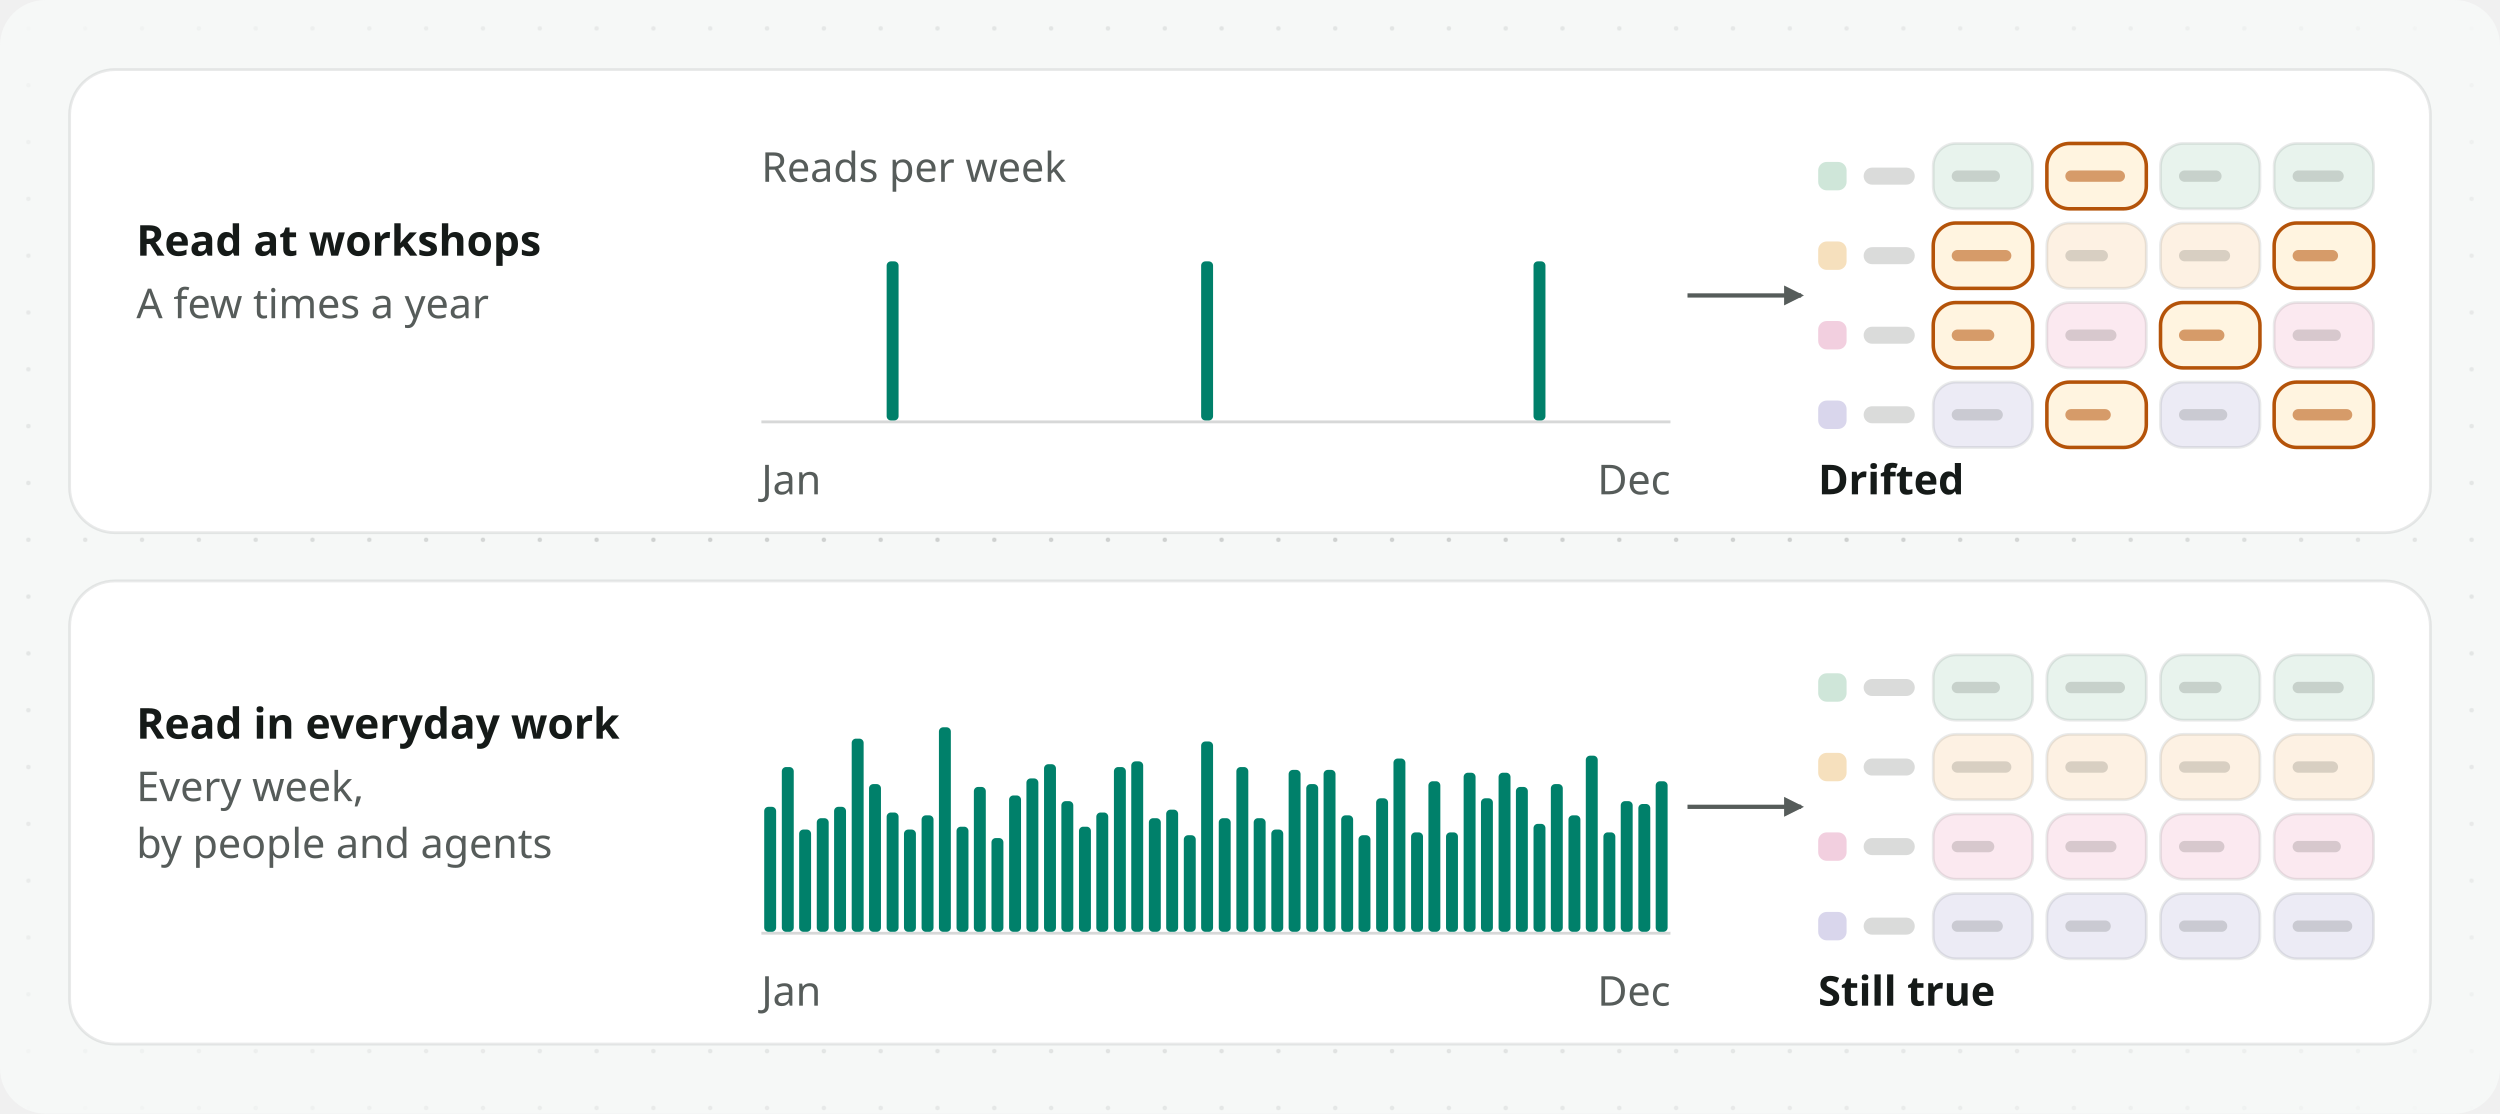
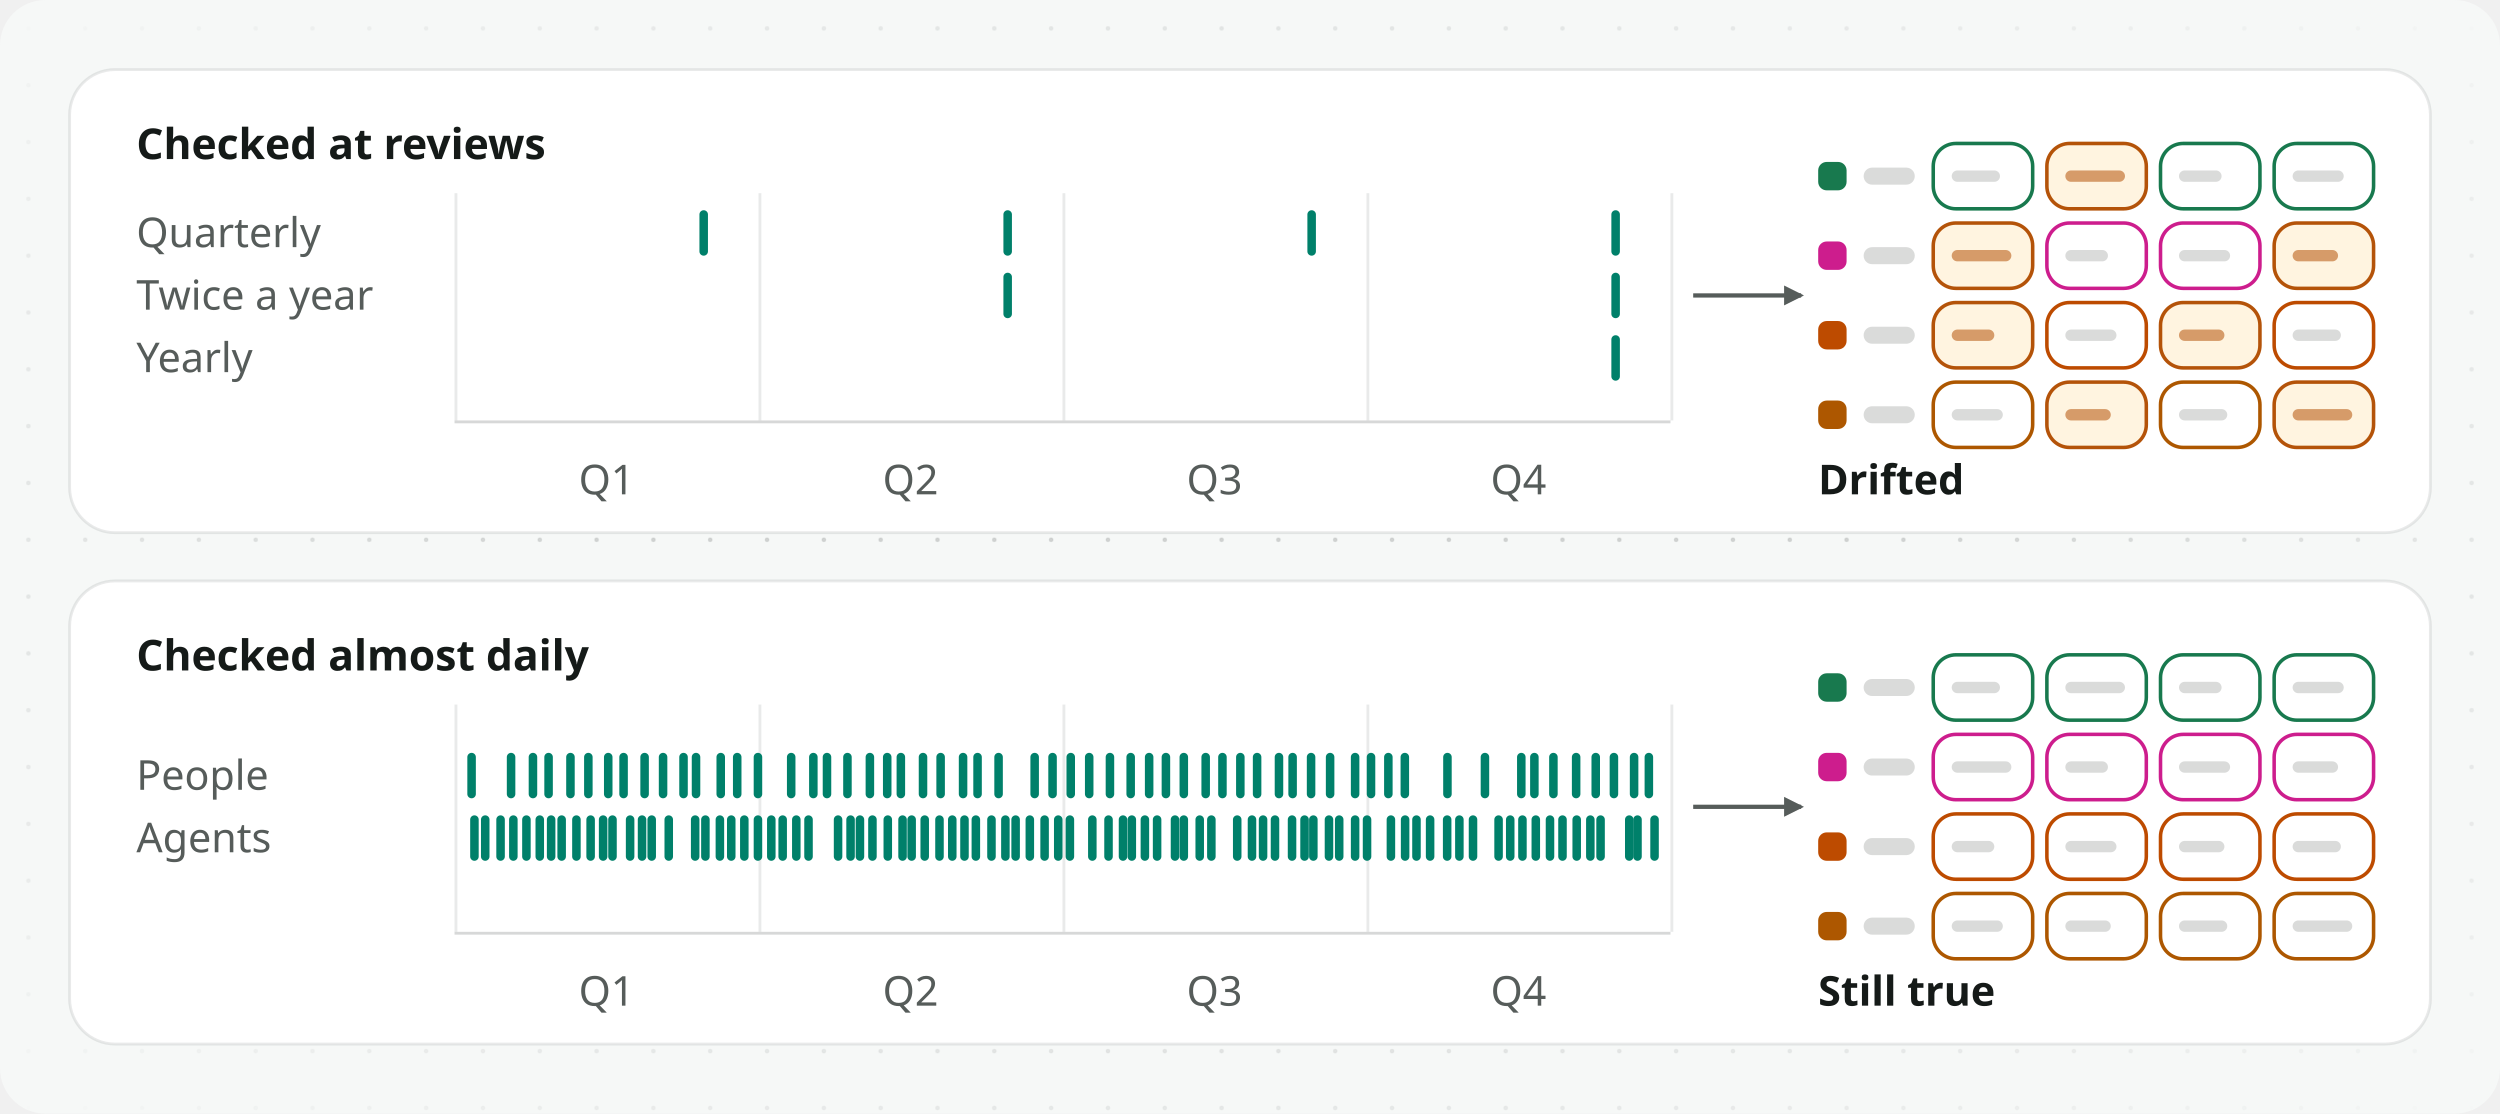
<svg xmlns="http://www.w3.org/2000/svg" viewBox="0 0 880 392" font-family="'Ubuntu Sans', system-ui, sans-serif">
  <style>
    .plate { fill: #f6f8f7; }
    .dot { fill: #151a18; fill-opacity: 0.17; }
    .card { fill: #ffffff; stroke: #151a18; stroke-opacity: 0.09; }
    .title { font-size: 15px; font-weight: 600; fill: #151a18; }
    .label { font-size: 14.5px; fill: #565c5a; }
-     .label-teal { font-size: 14.5px; font-weight: 600; fill: #00806a; }
+     .strong { font-size: 14.5px; font-weight: 600; fill: #151a18; }
    .axis { stroke: #151a18; stroke-opacity: 0.17; }
-     .bar { fill: #00806a; }
+     .grid { stroke: #151a18; stroke-opacity: 0.09; }
+     .tick { fill: #00806a; }
    .flow { stroke: #565c5a; stroke-width: 1.5; fill: none; }
    .flow-head { fill: #565c5a; }
-     .trace { stroke: #00806a; stroke-width: 1.5; fill: none; }
-     .trace-head { fill: #00806a; }
    .skel { fill: #151a18; fill-opacity: 0.16; }
-     .skel-teal { fill: #00806a; }
-     .cell { stroke: #151a18; stroke-opacity: 0.09; }
-     .cell-dash { fill: none; stroke: #151a18; stroke-opacity: 0.17; stroke-dasharray: 3 3; }
-     .cell-focus { stroke: #00806a; stroke-opacity: 1; stroke-width: 1.5; }
-     .cell-focus-dash { stroke: #00806a; stroke-opacity: 1; stroke-width: 1.5; stroke-dasharray: 3 3; }
-     .strong { font-size: 14.5px; font-weight: 600; fill: #151a18; }
+     .cell { fill: none; stroke-width: 1.25; }
    .cell-stale { fill: #fff4e0; stroke: #b45309; stroke-width: 1.25; }
    .skel-stale { fill: #b45309; fill-opacity: 0.55; }
-     .ring { fill: none; stroke: #00806a; stroke-width: 1.5; }
-     .flag { fill: #00806a; stroke: #ffffff; stroke-width: 2; }
-     .faded { opacity: 0.4; }
-     .lane-c { fill: #e8f3ed; } .sq-c { fill: #cfe6d9; }
-     .lane-f { fill: #fdf1e3; } .sq-f { fill: #f6e0bd; }
-     .lane-b { fill: #fbe9f0; } .sq-b { fill: #f2cfdf; }
-     .lane-s { fill: #ecebf5; } .sq-s { fill: #d9d6ec; }
+     .lane-c { stroke: #18794e; } .sq-c { fill: #18794e; }
+     .lane-f { stroke: #cd1d8d; } .sq-f { fill: #cd1d8d; }
+     .lane-b { stroke: #bd4b00; } .sq-b { fill: #bd4b00; }
+     .lane-s { stroke: #ad5700; } .sq-s { fill: #ad5700; }
  </style>
  <defs>
    <pattern id="grid" width="20" height="20" patternUnits="userSpaceOnUse">
      <circle class="dot" cx="10" cy="10" r="0.8" />
    </pattern>
    <radialGradient id="fade" cx="50%" cy="50%" r="70%">
      <stop offset="0.35" stop-color="#fff" />
      <stop offset="1" stop-color="#000" />
    </radialGradient>
    <mask id="fadeMask">
      <rect width="880" height="392" fill="url(#fade)" />
    </mask>
    <marker id="headMuted" markerWidth="8" markerHeight="8" refX="6" refY="4" orient="auto" markerUnits="userSpaceOnUse">
      <path class="flow-head" d="M0,0.5 L7,4 L0,7.5 Z" />
    </marker>
-     <marker id="headTeal" markerWidth="8" markerHeight="8" refX="6" refY="4" orient="auto" markerUnits="userSpaceOnUse">
-       <path class="trace-head" d="M0,0.5 L7,4 L0,7.5 Z" />
-     </marker>
  </defs>
  <rect class="plate" width="880" height="392" rx="16" />
  <rect width="880" height="392" rx="16" fill="url(#grid)" mask="url(#fadeMask)" />
  <rect class="card" x="24.5" y="24.5" width="831" height="163" rx="16" />
-   <text class="title" x="48" y="90">Read at workshops</text>
-   <text class="label" x="48" y="112">A few times a year</text>
-   <line class="axis" x1="268" y1="148.5" x2="588" y2="148.5" />
-   <rect class="bar" x="312.1" y="92" width="4.2" height="56" rx="1.5" />
-   <rect class="bar" x="422.8" y="92" width="4.2" height="56" rx="1.5" />
-   <rect class="bar" x="539.8" y="92" width="4.2" height="56" rx="1.5" />
-   <text class="label" x="268" y="64">Reads per week</text>
-   <text class="label" x="268" y="174">Jan</text>
-   <text class="label" x="588" y="174" text-anchor="end">Dec</text>
-   <path class="flow" d="M594,104 H634" marker-end="url(#headMuted)" />
+   <text class="title" x="48" y="56">Checked at reviews</text>
+   <line class="grid" x1="160.5" y1="68" x2="160.5" y2="148" />
+   <line class="grid" x1="267.5" y1="68" x2="267.5" y2="148" />
+   <line class="grid" x1="374.5" y1="68" x2="374.5" y2="148" />
+   <line class="grid" x1="481.5" y1="68" x2="481.5" y2="148" />
+   <line class="grid" x1="588.5" y1="68" x2="588.5" y2="148" />
+   <line class="axis" x1="160" y1="148.5" x2="588" y2="148.5" />
+   <text class="label" x="213.5" y="174" text-anchor="middle">Q1</text>
+   <text class="label" x="320.5" y="174" text-anchor="middle">Q2</text>
+   <text class="label" x="427.5" y="174" text-anchor="middle">Q3</text>
+   <text class="label" x="534.5" y="174" text-anchor="middle">Q4</text>
+   <text class="label" x="48" y="87">Quarterly</text>
+   <rect class="tick" x="246.2" y="74" width="3" height="16" rx="1.5" />
+   <rect class="tick" x="353.2" y="74" width="3" height="16" rx="1.5" />
+   <rect class="tick" x="460.2" y="74" width="3" height="16" rx="1.5" />
+   <rect class="tick" x="567.2" y="74" width="3" height="16" rx="1.5" />
+   <text class="label" x="48" y="109">Twice a year</text>
+   <rect class="tick" x="353.2" y="96" width="3" height="16" rx="1.5" />
+   <rect class="tick" x="567.2" y="96" width="3" height="16" rx="1.5" />
+   <text class="label" x="48" y="131">Yearly</text>
+   <rect class="tick" x="567.2" y="118" width="3" height="16" rx="1.5" />
+   <path class="flow" d="M596,104 H634" marker-end="url(#headMuted)" />
  <rect class="sq-c" x="640" y="57" width="10" height="10" rx="3" />
  <rect class="skel" x="656" y="59" width="18" height="6" rx="3" />
  <rect class="lane-c cell" x="680.5" y="50.5" width="35" height="23" rx="8" />
  <rect class="skel" x="687" y="60" width="17" height="4" rx="2" />
  <rect class="cell-stale" x="720.5" y="50.5" width="35" height="23" rx="8" />
  <rect class="skel-stale" x="727" y="60" width="21" height="4" rx="2" />
  <rect class="lane-c cell" x="760.5" y="50.5" width="35" height="23" rx="8" />
  <rect class="skel" x="767" y="60" width="15" height="4" rx="2" />
  <rect class="lane-c cell" x="800.5" y="50.5" width="35" height="23" rx="8" />
  <rect class="skel" x="807" y="60" width="18" height="4" rx="2" />
  <rect class="sq-f" x="640" y="85" width="10" height="10" rx="3" />
  <rect class="skel" x="656" y="87" width="18" height="6" rx="3" />
  <rect class="cell-stale" x="680.5" y="78.5" width="35" height="23" rx="8" />
  <rect class="skel-stale" x="687" y="88" width="21" height="4" rx="2" />
  <rect class="lane-f cell" x="720.5" y="78.5" width="35" height="23" rx="8" />
  <rect class="skel" x="727" y="88" width="15" height="4" rx="2" />
  <rect class="lane-f cell" x="760.5" y="78.5" width="35" height="23" rx="8" />
  <rect class="skel" x="767" y="88" width="18" height="4" rx="2" />
  <rect class="cell-stale" x="800.5" y="78.5" width="35" height="23" rx="8" />
  <rect class="skel-stale" x="807" y="88" width="16" height="4" rx="2" />
  <rect class="sq-b" x="640" y="113" width="10" height="10" rx="3" />
  <rect class="skel" x="656" y="115" width="18" height="6" rx="3" />
  <rect class="cell-stale" x="680.5" y="106.5" width="35" height="23" rx="8" />
  <rect class="skel-stale" x="687" y="116" width="15" height="4" rx="2" />
  <rect class="lane-b cell" x="720.5" y="106.5" width="35" height="23" rx="8" />
  <rect class="skel" x="727" y="116" width="18" height="4" rx="2" />
  <rect class="cell-stale" x="760.5" y="106.5" width="35" height="23" rx="8" />
  <rect class="skel-stale" x="767" y="116" width="16" height="4" rx="2" />
  <rect class="lane-b cell" x="800.5" y="106.5" width="35" height="23" rx="8" />
  <rect class="skel" x="807" y="116" width="17" height="4" rx="2" />
  <rect class="sq-s" x="640" y="141" width="10" height="10" rx="3" />
  <rect class="skel" x="656" y="143" width="18" height="6" rx="3" />
  <rect class="lane-s cell" x="680.5" y="134.5" width="35" height="23" rx="8" />
  <rect class="skel" x="687" y="144" width="18" height="4" rx="2" />
  <rect class="cell-stale" x="720.5" y="134.5" width="35" height="23" rx="8" />
  <rect class="skel-stale" x="727" y="144" width="16" height="4" rx="2" />
  <rect class="lane-s cell" x="760.5" y="134.5" width="35" height="23" rx="8" />
  <rect class="skel" x="767" y="144" width="17" height="4" rx="2" />
  <rect class="cell-stale" x="800.5" y="134.5" width="35" height="23" rx="8" />
  <rect class="skel-stale" x="807" y="144" width="21" height="4" rx="2" />
  <text class="strong" x="640" y="174">Drifted</text>
  <rect class="card" x="24.5" y="204.5" width="831" height="163" rx="16" />
-   <text class="title" x="48" y="260">Read in everyday work</text>
-   <text class="label" x="48" y="282">Every week,</text>
-   <text class="label" x="48" y="302">by people and agents</text>
-   <line class="axis" x1="268" y1="328.5" x2="588" y2="328.5" />
-   <rect class="bar" x="269.0" y="284" width="4.2" height="44" rx="1.5" />
-   <rect class="bar" x="275.2" y="270" width="4.2" height="58" rx="1.5" />
-   <rect class="bar" x="281.3" y="292" width="4.2" height="36" rx="1.5" />
-   <rect class="bar" x="287.5" y="288" width="4.2" height="40" rx="1.5" />
-   <rect class="bar" x="293.6" y="284" width="4.2" height="44" rx="1.5" />
-   <rect class="bar" x="299.8" y="260" width="4.2" height="68" rx="1.5" />
-   <rect class="bar" x="305.9" y="276" width="4.2" height="52" rx="1.5" />
-   <rect class="bar" x="312.1" y="286" width="4.2" height="42" rx="1.5" />
-   <rect class="bar" x="318.2" y="292" width="4.2" height="36" rx="1.5" />
-   <rect class="bar" x="324.4" y="287" width="4.2" height="41" rx="1.5" />
-   <rect class="bar" x="330.5" y="256" width="4.2" height="72" rx="1.5" />
-   <rect class="bar" x="336.7" y="291" width="4.2" height="37" rx="1.5" />
-   <rect class="bar" x="342.8" y="277" width="4.2" height="51" rx="1.5" />
-   <rect class="bar" x="349.0" y="295" width="4.2" height="33" rx="1.5" />
-   <rect class="bar" x="355.2" y="280" width="4.2" height="48" rx="1.5" />
-   <rect class="bar" x="361.3" y="274" width="4.2" height="54" rx="1.5" />
-   <rect class="bar" x="367.5" y="269" width="4.2" height="59" rx="1.5" />
-   <rect class="bar" x="373.6" y="282" width="4.2" height="46" rx="1.5" />
-   <rect class="bar" x="379.8" y="291" width="4.2" height="37" rx="1.5" />
-   <rect class="bar" x="385.9" y="286" width="4.2" height="42" rx="1.5" />
-   <rect class="bar" x="392.1" y="270" width="4.2" height="58" rx="1.5" />
-   <rect class="bar" x="398.2" y="268" width="4.2" height="60" rx="1.5" />
-   <rect class="bar" x="404.4" y="288" width="4.2" height="40" rx="1.5" />
-   <rect class="bar" x="410.5" y="285" width="4.2" height="43" rx="1.5" />
-   <rect class="bar" x="416.7" y="294" width="4.2" height="34" rx="1.5" />
-   <rect class="bar" x="422.8" y="261" width="4.2" height="67" rx="1.5" />
-   <rect class="bar" x="429.0" y="288" width="4.2" height="40" rx="1.5" />
-   <rect class="bar" x="435.2" y="270" width="4.2" height="58" rx="1.5" />
-   <rect class="bar" x="441.3" y="288" width="4.2" height="40" rx="1.5" />
-   <rect class="bar" x="447.5" y="292" width="4.2" height="36" rx="1.5" />
-   <rect class="bar" x="453.6" y="271" width="4.2" height="57" rx="1.5" />
-   <rect class="bar" x="459.8" y="276" width="4.2" height="52" rx="1.5" />
-   <rect class="bar" x="465.9" y="271" width="4.2" height="57" rx="1.5" />
-   <rect class="bar" x="472.1" y="287" width="4.2" height="41" rx="1.5" />
-   <rect class="bar" x="478.2" y="294" width="4.2" height="34" rx="1.5" />
-   <rect class="bar" x="484.4" y="281" width="4.2" height="47" rx="1.5" />
-   <rect class="bar" x="490.5" y="267" width="4.2" height="61" rx="1.5" />
-   <rect class="bar" x="496.7" y="293" width="4.2" height="35" rx="1.5" />
-   <rect class="bar" x="502.8" y="275" width="4.2" height="53" rx="1.5" />
-   <rect class="bar" x="509.0" y="293" width="4.2" height="35" rx="1.5" />
-   <rect class="bar" x="515.2" y="272" width="4.2" height="56" rx="1.5" />
-   <rect class="bar" x="521.3" y="281" width="4.2" height="47" rx="1.5" />
-   <rect class="bar" x="527.5" y="272" width="4.2" height="56" rx="1.5" />
-   <rect class="bar" x="533.6" y="277" width="4.2" height="51" rx="1.5" />
-   <rect class="bar" x="539.8" y="290" width="4.2" height="38" rx="1.5" />
-   <rect class="bar" x="545.9" y="276" width="4.2" height="52" rx="1.5" />
-   <rect class="bar" x="552.1" y="287" width="4.2" height="41" rx="1.5" />
-   <rect class="bar" x="558.2" y="266" width="4.2" height="62" rx="1.5" />
-   <rect class="bar" x="564.4" y="293" width="4.2" height="35" rx="1.5" />
-   <rect class="bar" x="570.5" y="282" width="4.2" height="46" rx="1.5" />
-   <rect class="bar" x="576.7" y="283" width="4.2" height="45" rx="1.5" />
-   <rect class="bar" x="582.8" y="275" width="4.2" height="53" rx="1.5" />
-   <text class="label" x="268" y="354">Jan</text>
-   <text class="label" x="588" y="354" text-anchor="end">Dec</text>
-   <path class="flow" d="M594,284 H634" marker-end="url(#headMuted)" />
+   <text class="title" x="48" y="236">Checked almost daily</text>
+   <line class="grid" x1="160.5" y1="248" x2="160.5" y2="328" />
+   <line class="grid" x1="267.5" y1="248" x2="267.5" y2="328" />
+   <line class="grid" x1="374.5" y1="248" x2="374.5" y2="328" />
+   <line class="grid" x1="481.5" y1="248" x2="481.5" y2="328" />
+   <line class="grid" x1="588.5" y1="248" x2="588.5" y2="328" />
+   <line class="axis" x1="160" y1="328.5" x2="588" y2="328.5" />
+   <text class="label" x="213.5" y="354" text-anchor="middle">Q1</text>
+   <text class="label" x="320.5" y="354" text-anchor="middle">Q2</text>
+   <text class="label" x="427.5" y="354" text-anchor="middle">Q3</text>
+   <text class="label" x="534.5" y="354" text-anchor="middle">Q4</text>
+   <text class="label" x="48" y="278">People</text>
+   <rect class="tick" x="164.5" y="265" width="3" height="16" rx="1.5" />
+   <rect class="tick" x="178.4" y="265" width="3" height="16" rx="1.5" />
+   <rect class="tick" x="186.1" y="265" width="3" height="16" rx="1.5" />
+   <rect class="tick" x="191.6" y="265" width="3" height="16" rx="1.5" />
+   <rect class="tick" x="199.3" y="265" width="3" height="16" rx="1.5" />
+   <rect class="tick" x="205.6" y="265" width="3" height="16" rx="1.5" />
+   <rect class="tick" x="212.6" y="265" width="3" height="16" rx="1.5" />
+   <rect class="tick" x="218" y="265" width="3" height="16" rx="1.5" />
+   <rect class="tick" x="225.4" y="265" width="3" height="16" rx="1.5" />
+   <rect class="tick" x="231.9" y="265" width="3" height="16" rx="1.5" />
+   <rect class="tick" x="239.1" y="265" width="3" height="16" rx="1.5" />
+   <rect class="tick" x="243.5" y="265" width="3" height="16" rx="1.5" />
+   <rect class="tick" x="252.2" y="265" width="3" height="16" rx="1.5" />
+   <rect class="tick" x="258" y="265" width="3" height="16" rx="1.5" />
+   <rect class="tick" x="265.3" y="265" width="3" height="16" rx="1.5" />
+   <rect class="tick" x="277" y="265" width="3" height="16" rx="1.5" />
+   <rect class="tick" x="284.8" y="265" width="3" height="16" rx="1.5" />
+   <rect class="tick" x="289.6" y="265" width="3" height="16" rx="1.5" />
+   <rect class="tick" x="296.8" y="265" width="3" height="16" rx="1.5" />
+   <rect class="tick" x="304.7" y="265" width="3" height="16" rx="1.5" />
+   <rect class="tick" x="310.8" y="265" width="3" height="16" rx="1.5" />
+   <rect class="tick" x="315.6" y="265" width="3" height="16" rx="1.5" />
+   <rect class="tick" x="323.4" y="265" width="3" height="16" rx="1.5" />
+   <rect class="tick" x="329.6" y="265" width="3" height="16" rx="1.5" />
+   <rect class="tick" x="337.5" y="265" width="3" height="16" rx="1.5" />
+   <rect class="tick" x="342.6" y="265" width="3" height="16" rx="1.5" />
+   <rect class="tick" x="350" y="265" width="3" height="16" rx="1.5" />
+   <rect class="tick" x="362.7" y="265" width="3" height="16" rx="1.5" />
+   <rect class="tick" x="369" y="265" width="3" height="16" rx="1.5" />
+   <rect class="tick" x="375.4" y="265" width="3" height="16" rx="1.5" />
+   <rect class="tick" x="381.9" y="265" width="3" height="16" rx="1.5" />
+   <rect class="tick" x="389.2" y="265" width="3" height="16" rx="1.5" />
+   <rect class="tick" x="396.5" y="265" width="3" height="16" rx="1.5" />
+   <rect class="tick" x="403" y="265" width="3" height="16" rx="1.5" />
+   <rect class="tick" x="408.9" y="265" width="3" height="16" rx="1.5" />
+   <rect class="tick" x="415.2" y="265" width="3" height="16" rx="1.5" />
+   <rect class="tick" x="422.9" y="265" width="3" height="16" rx="1.5" />
+   <rect class="tick" x="428.8" y="265" width="3" height="16" rx="1.5" />
+   <rect class="tick" x="435.1" y="265" width="3" height="16" rx="1.5" />
+   <rect class="tick" x="441" y="265" width="3" height="16" rx="1.5" />
+   <rect class="tick" x="448.7" y="265" width="3" height="16" rx="1.5" />
+   <rect class="tick" x="453.5" y="265" width="3" height="16" rx="1.5" />
+   <rect class="tick" x="460" y="265" width="3" height="16" rx="1.5" />
+   <rect class="tick" x="466.7" y="265" width="3" height="16" rx="1.5" />
+   <rect class="tick" x="475.5" y="265" width="3" height="16" rx="1.5" />
+   <rect class="tick" x="481.1" y="265" width="3" height="16" rx="1.5" />
+   <rect class="tick" x="487.2" y="265" width="3" height="16" rx="1.5" />
+   <rect class="tick" x="493" y="265" width="3" height="16" rx="1.5" />
+   <rect class="tick" x="508" y="265" width="3" height="16" rx="1.5" />
+   <rect class="tick" x="521.2" y="265" width="3" height="16" rx="1.5" />
+   <rect class="tick" x="534" y="265" width="3" height="16" rx="1.5" />
+   <rect class="tick" x="538.6" y="265" width="3" height="16" rx="1.5" />
+   <rect class="tick" x="545.3" y="265" width="3" height="16" rx="1.5" />
+   <rect class="tick" x="553.3" y="265" width="3" height="16" rx="1.5" />
+   <rect class="tick" x="560.2" y="265" width="3" height="16" rx="1.5" />
+   <rect class="tick" x="566.6" y="265" width="3" height="16" rx="1.5" />
+   <rect class="tick" x="573.7" y="265" width="3" height="16" rx="1.5" />
+   <rect class="tick" x="578.9" y="265" width="3" height="16" rx="1.5" />
+   <text class="label" x="48" y="300">Agents</text>
+   <rect class="tick" x="165.5" y="287" width="3" height="16" rx="1.5" />
+   <rect class="tick" x="169.3" y="287" width="3" height="16" rx="1.5" />
+   <rect class="tick" x="174.7" y="287" width="3" height="16" rx="1.5" />
+   <rect class="tick" x="179.2" y="287" width="3" height="16" rx="1.5" />
+   <rect class="tick" x="183.8" y="287" width="3" height="16" rx="1.5" />
+   <rect class="tick" x="188.5" y="287" width="3" height="16" rx="1.5" />
+   <rect class="tick" x="192.5" y="287" width="3" height="16" rx="1.5" />
+   <rect class="tick" x="196.2" y="287" width="3" height="16" rx="1.5" />
+   <rect class="tick" x="201.4" y="287" width="3" height="16" rx="1.5" />
+   <rect class="tick" x="206.4" y="287" width="3" height="16" rx="1.5" />
+   <rect class="tick" x="210.8" y="287" width="3" height="16" rx="1.5" />
+   <rect class="tick" x="214.1" y="287" width="3" height="16" rx="1.5" />
+   <rect class="tick" x="220.3" y="287" width="3" height="16" rx="1.5" />
+   <rect class="tick" x="224.5" y="287" width="3" height="16" rx="1.5" />
+   <rect class="tick" x="227.9" y="287" width="3" height="16" rx="1.5" />
+   <rect class="tick" x="233.9" y="287" width="3" height="16" rx="1.5" />
+   <rect class="tick" x="243.2" y="287" width="3" height="16" rx="1.5" />
+   <rect class="tick" x="246.8" y="287" width="3" height="16" rx="1.5" />
+   <rect class="tick" x="251.9" y="287" width="3" height="16" rx="1.5" />
+   <rect class="tick" x="255.9" y="287" width="3" height="16" rx="1.5" />
+   <rect class="tick" x="260.5" y="287" width="3" height="16" rx="1.5" />
+   <rect class="tick" x="265.3" y="287" width="3" height="16" rx="1.5" />
+   <rect class="tick" x="270" y="287" width="3" height="16" rx="1.5" />
+   <rect class="tick" x="274" y="287" width="3" height="16" rx="1.5" />
+   <rect class="tick" x="278.8" y="287" width="3" height="16" rx="1.5" />
+   <rect class="tick" x="283.1" y="287" width="3" height="16" rx="1.5" />
+   <rect class="tick" x="293.5" y="287" width="3" height="16" rx="1.5" />
+   <rect class="tick" x="297.9" y="287" width="3" height="16" rx="1.5" />
+   <rect class="tick" x="301.2" y="287" width="3" height="16" rx="1.5" />
+   <rect class="tick" x="305.6" y="287" width="3" height="16" rx="1.5" />
+   <rect class="tick" x="311" y="287" width="3" height="16" rx="1.5" />
+   <rect class="tick" x="316.2" y="287" width="3" height="16" rx="1.5" />
+   <rect class="tick" x="319.4" y="287" width="3" height="16" rx="1.5" />
+   <rect class="tick" x="324" y="287" width="3" height="16" rx="1.5" />
+   <rect class="tick" x="329.2" y="287" width="3" height="16" rx="1.5" />
+   <rect class="tick" x="333.7" y="287" width="3" height="16" rx="1.5" />
+   <rect class="tick" x="338" y="287" width="3" height="16" rx="1.5" />
+   <rect class="tick" x="342" y="287" width="3" height="16" rx="1.5" />
+   <rect class="tick" x="347.5" y="287" width="3" height="16" rx="1.5" />
+   <rect class="tick" x="352.4" y="287" width="3" height="16" rx="1.5" />
+   <rect class="tick" x="356" y="287" width="3" height="16" rx="1.5" />
+   <rect class="tick" x="361" y="287" width="3" height="16" rx="1.5" />
+   <rect class="tick" x="366.2" y="287" width="3" height="16" rx="1.5" />
+   <rect class="tick" x="371" y="287" width="3" height="16" rx="1.5" />
+   <rect class="tick" x="375.1" y="287" width="3" height="16" rx="1.5" />
+   <rect class="tick" x="383" y="287" width="3" height="16" rx="1.5" />
+   <rect class="tick" x="388.7" y="287" width="3" height="16" rx="1.5" />
+   <rect class="tick" x="393.8" y="287" width="3" height="16" rx="1.5" />
+   <rect class="tick" x="396.9" y="287" width="3" height="16" rx="1.5" />
+   <rect class="tick" x="401.5" y="287" width="3" height="16" rx="1.5" />
+   <rect class="tick" x="405.8" y="287" width="3" height="16" rx="1.5" />
+   <rect class="tick" x="412.1" y="287" width="3" height="16" rx="1.5" />
+   <rect class="tick" x="415.2" y="287" width="3" height="16" rx="1.5" />
+   <rect class="tick" x="420.8" y="287" width="3" height="16" rx="1.5" />
+   <rect class="tick" x="424.9" y="287" width="3" height="16" rx="1.5" />
+   <rect class="tick" x="434" y="287" width="3" height="16" rx="1.5" />
+   <rect class="tick" x="439.2" y="287" width="3" height="16" rx="1.5" />
+   <rect class="tick" x="443.1" y="287" width="3" height="16" rx="1.5" />
+   <rect class="tick" x="447.3" y="287" width="3" height="16" rx="1.5" />
+   <rect class="tick" x="453.3" y="287" width="3" height="16" rx="1.5" />
+   <rect class="tick" x="457.7" y="287" width="3" height="16" rx="1.5" />
+   <rect class="tick" x="460.8" y="287" width="3" height="16" rx="1.5" />
+   <rect class="tick" x="466.3" y="287" width="3" height="16" rx="1.5" />
+   <rect class="tick" x="469.9" y="287" width="3" height="16" rx="1.5" />
+   <rect class="tick" x="475.5" y="287" width="3" height="16" rx="1.5" />
+   <rect class="tick" x="479.7" y="287" width="3" height="16" rx="1.5" />
+   <rect class="tick" x="488.1" y="287" width="3" height="16" rx="1.5" />
+   <rect class="tick" x="493.1" y="287" width="3" height="16" rx="1.5" />
+   <rect class="tick" x="497.1" y="287" width="3" height="16" rx="1.5" />
+   <rect class="tick" x="501.9" y="287" width="3" height="16" rx="1.5" />
+   <rect class="tick" x="507.9" y="287" width="3" height="16" rx="1.5" />
+   <rect class="tick" x="512.2" y="287" width="3" height="16" rx="1.5" />
+   <rect class="tick" x="517" y="287" width="3" height="16" rx="1.5" />
+   <rect class="tick" x="526" y="287" width="3" height="16" rx="1.5" />
+   <rect class="tick" x="530.1" y="287" width="3" height="16" rx="1.5" />
+   <rect class="tick" x="534.4" y="287" width="3" height="16" rx="1.5" />
+   <rect class="tick" x="539.1" y="287" width="3" height="16" rx="1.5" />
+   <rect class="tick" x="544.1" y="287" width="3" height="16" rx="1.5" />
+   <rect class="tick" x="548.5" y="287" width="3" height="16" rx="1.5" />
+   <rect class="tick" x="553.5" y="287" width="3" height="16" rx="1.5" />
+   <rect class="tick" x="558.3" y="287" width="3" height="16" rx="1.5" />
+   <rect class="tick" x="561.9" y="287" width="3" height="16" rx="1.5" />
+   <rect class="tick" x="572" y="287" width="3" height="16" rx="1.5" />
+   <rect class="tick" x="574.9" y="287" width="3" height="16" rx="1.5" />
+   <rect class="tick" x="580.9" y="287" width="3" height="16" rx="1.5" />
+   <path class="flow" d="M596,284 H634" marker-end="url(#headMuted)" />
  <rect class="sq-c" x="640" y="237" width="10" height="10" rx="3" />
  <rect class="skel" x="656" y="239" width="18" height="6" rx="3" />
  <rect class="lane-c cell" x="680.5" y="230.5" width="35" height="23" rx="8" />
  <rect class="skel" x="687" y="240" width="17" height="4" rx="2" />
  <rect class="lane-c cell" x="720.5" y="230.5" width="35" height="23" rx="8" />
  <rect class="skel" x="727" y="240" width="21" height="4" rx="2" />
  <rect class="lane-c cell" x="760.5" y="230.5" width="35" height="23" rx="8" />
  <rect class="skel" x="767" y="240" width="15" height="4" rx="2" />
  <rect class="lane-c cell" x="800.5" y="230.5" width="35" height="23" rx="8" />
  <rect class="skel" x="807" y="240" width="18" height="4" rx="2" />
  <rect class="sq-f" x="640" y="265" width="10" height="10" rx="3" />
  <rect class="skel" x="656" y="267" width="18" height="6" rx="3" />
  <rect class="lane-f cell" x="680.5" y="258.5" width="35" height="23" rx="8" />
  <rect class="skel" x="687" y="268" width="21" height="4" rx="2" />
  <rect class="lane-f cell" x="720.5" y="258.5" width="35" height="23" rx="8" />
  <rect class="skel" x="727" y="268" width="15" height="4" rx="2" />
  <rect class="lane-f cell" x="760.5" y="258.5" width="35" height="23" rx="8" />
  <rect class="skel" x="767" y="268" width="18" height="4" rx="2" />
  <rect class="lane-f cell" x="800.5" y="258.5" width="35" height="23" rx="8" />
  <rect class="skel" x="807" y="268" width="16" height="4" rx="2" />
  <rect class="sq-b" x="640" y="293" width="10" height="10" rx="3" />
  <rect class="skel" x="656" y="295" width="18" height="6" rx="3" />
  <rect class="lane-b cell" x="680.5" y="286.5" width="35" height="23" rx="8" />
  <rect class="skel" x="687" y="296" width="15" height="4" rx="2" />
  <rect class="lane-b cell" x="720.5" y="286.5" width="35" height="23" rx="8" />
  <rect class="skel" x="727" y="296" width="18" height="4" rx="2" />
  <rect class="lane-b cell" x="760.5" y="286.5" width="35" height="23" rx="8" />
  <rect class="skel" x="767" y="296" width="16" height="4" rx="2" />
  <rect class="lane-b cell" x="800.5" y="286.5" width="35" height="23" rx="8" />
  <rect class="skel" x="807" y="296" width="17" height="4" rx="2" />
  <rect class="sq-s" x="640" y="321" width="10" height="10" rx="3" />
  <rect class="skel" x="656" y="323" width="18" height="6" rx="3" />
  <rect class="lane-s cell" x="680.5" y="314.5" width="35" height="23" rx="8" />
  <rect class="skel" x="687" y="324" width="18" height="4" rx="2" />
  <rect class="lane-s cell" x="720.5" y="314.5" width="35" height="23" rx="8" />
  <rect class="skel" x="727" y="324" width="16" height="4" rx="2" />
  <rect class="lane-s cell" x="760.5" y="314.5" width="35" height="23" rx="8" />
  <rect class="skel" x="767" y="324" width="17" height="4" rx="2" />
  <rect class="lane-s cell" x="800.5" y="314.5" width="35" height="23" rx="8" />
  <rect class="skel" x="807" y="324" width="21" height="4" rx="2" />
  <text class="strong" x="640" y="354">Still true</text>
</svg>
